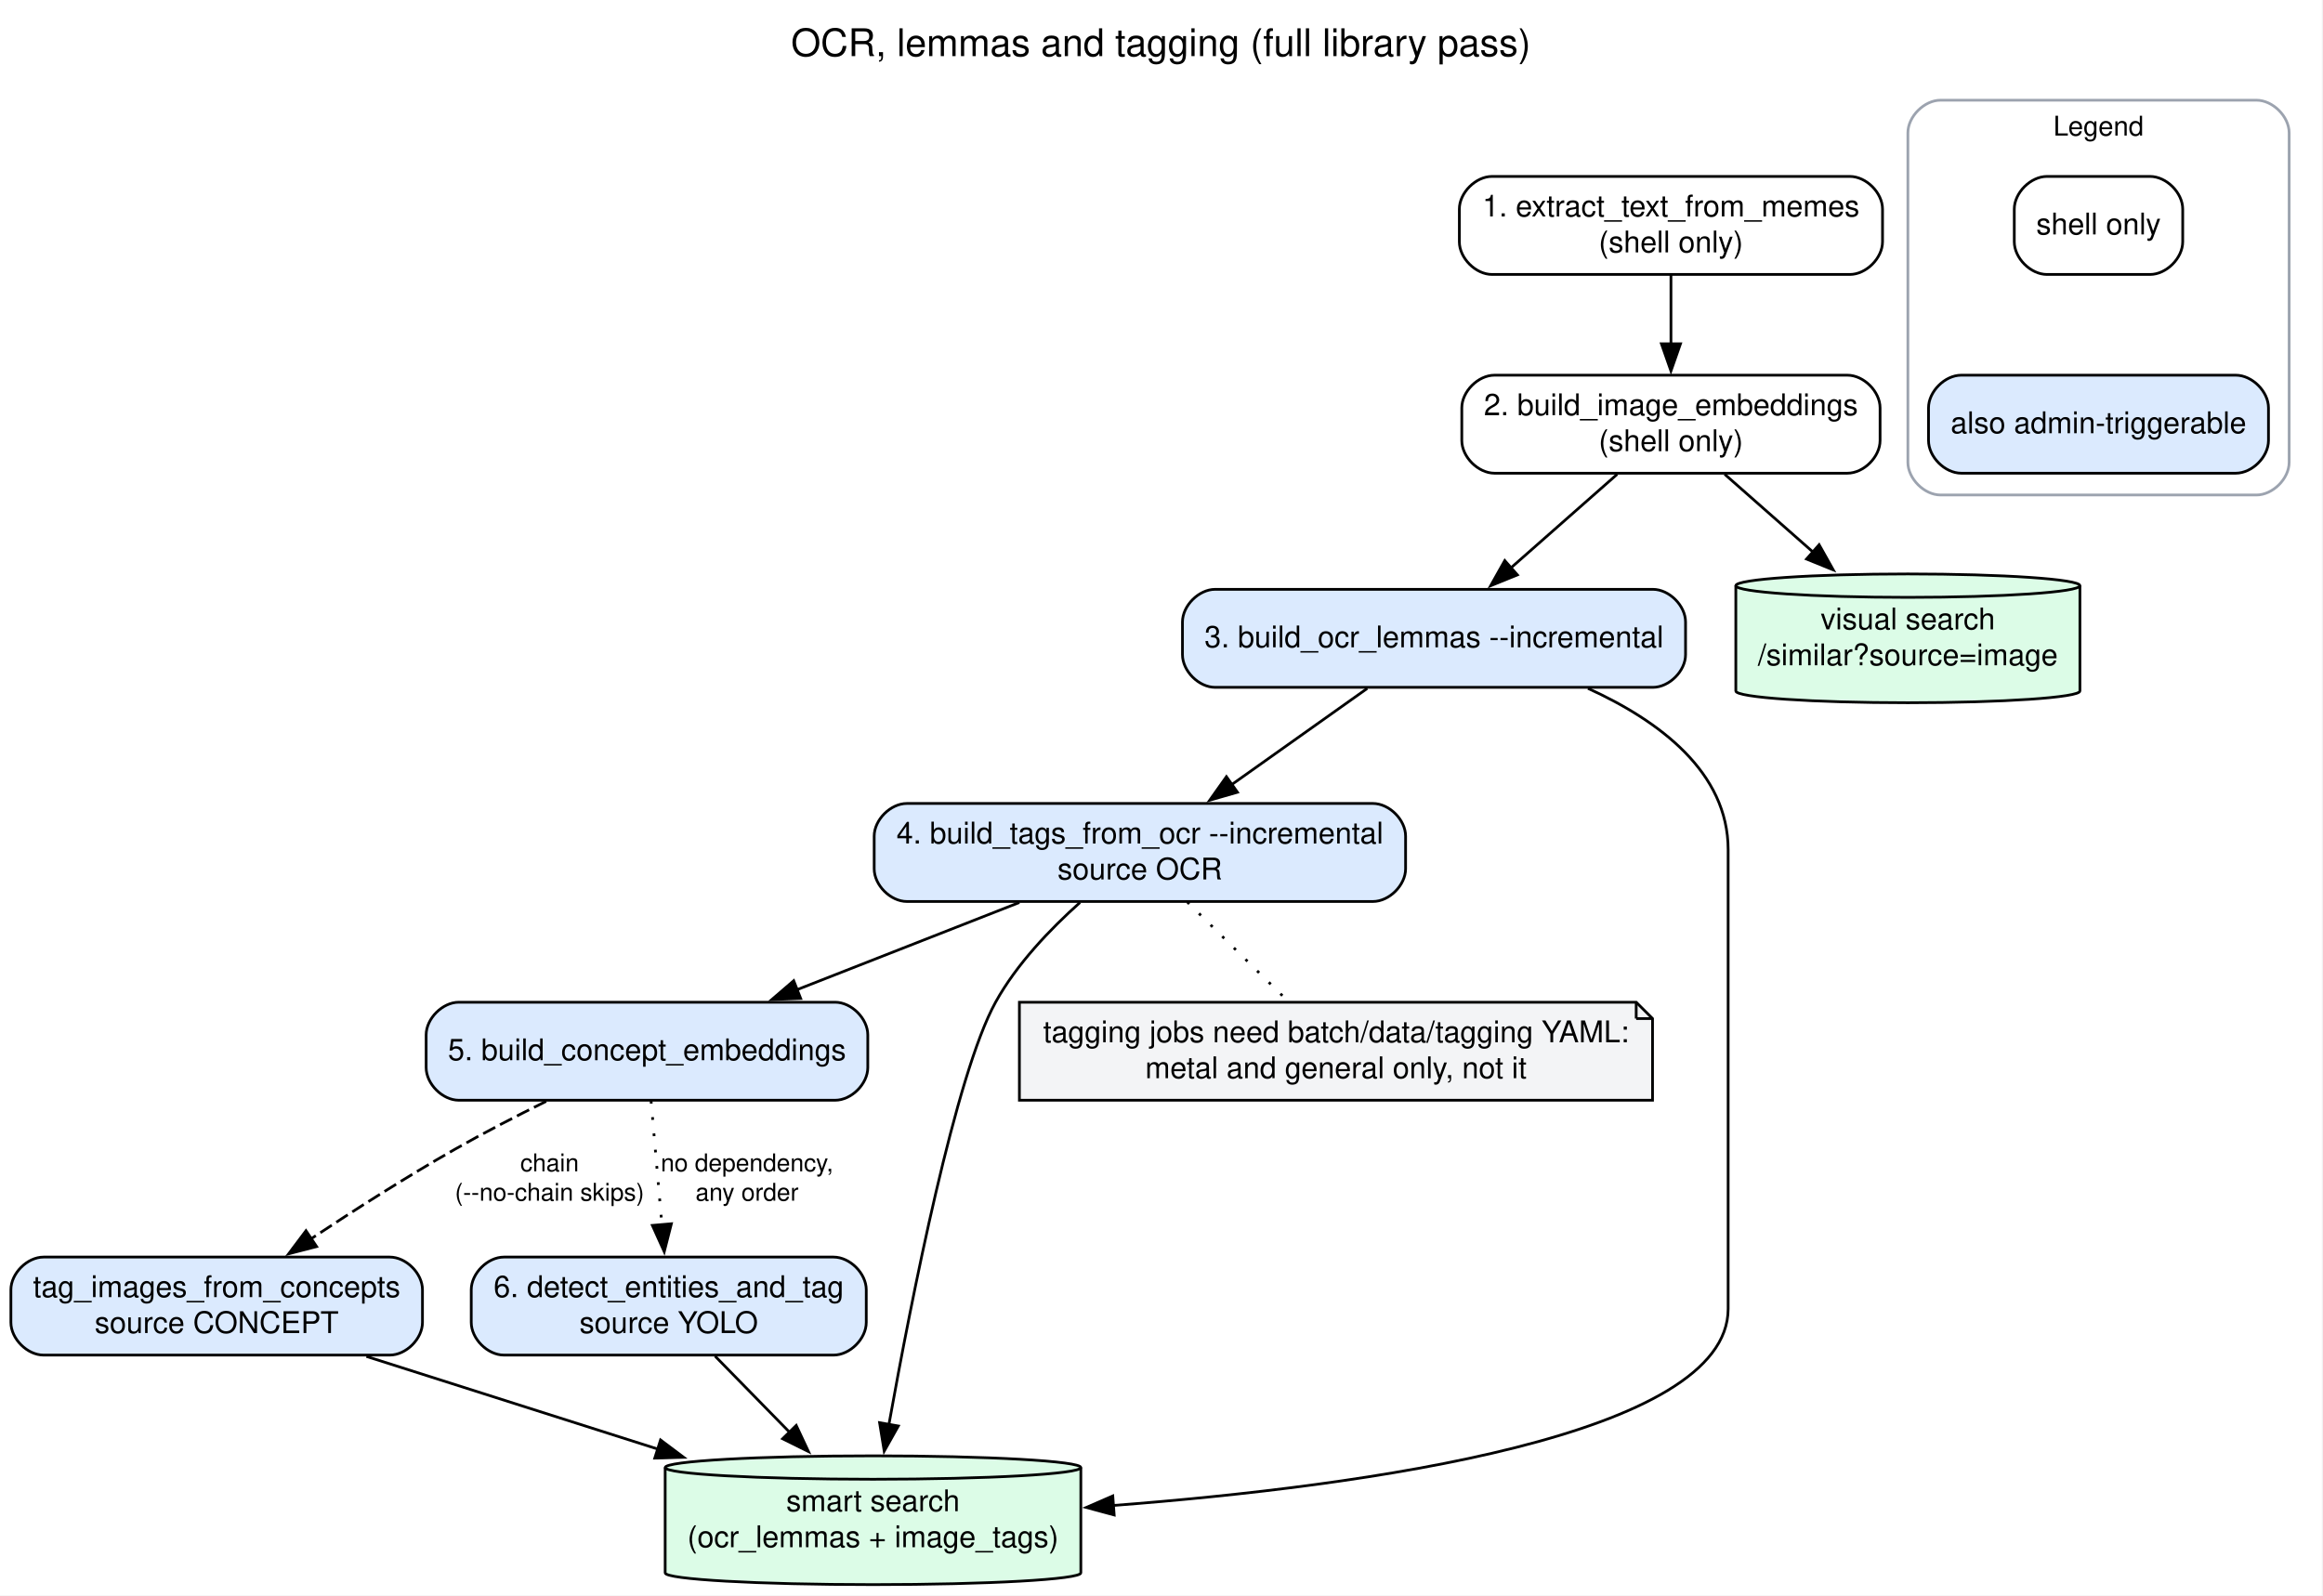
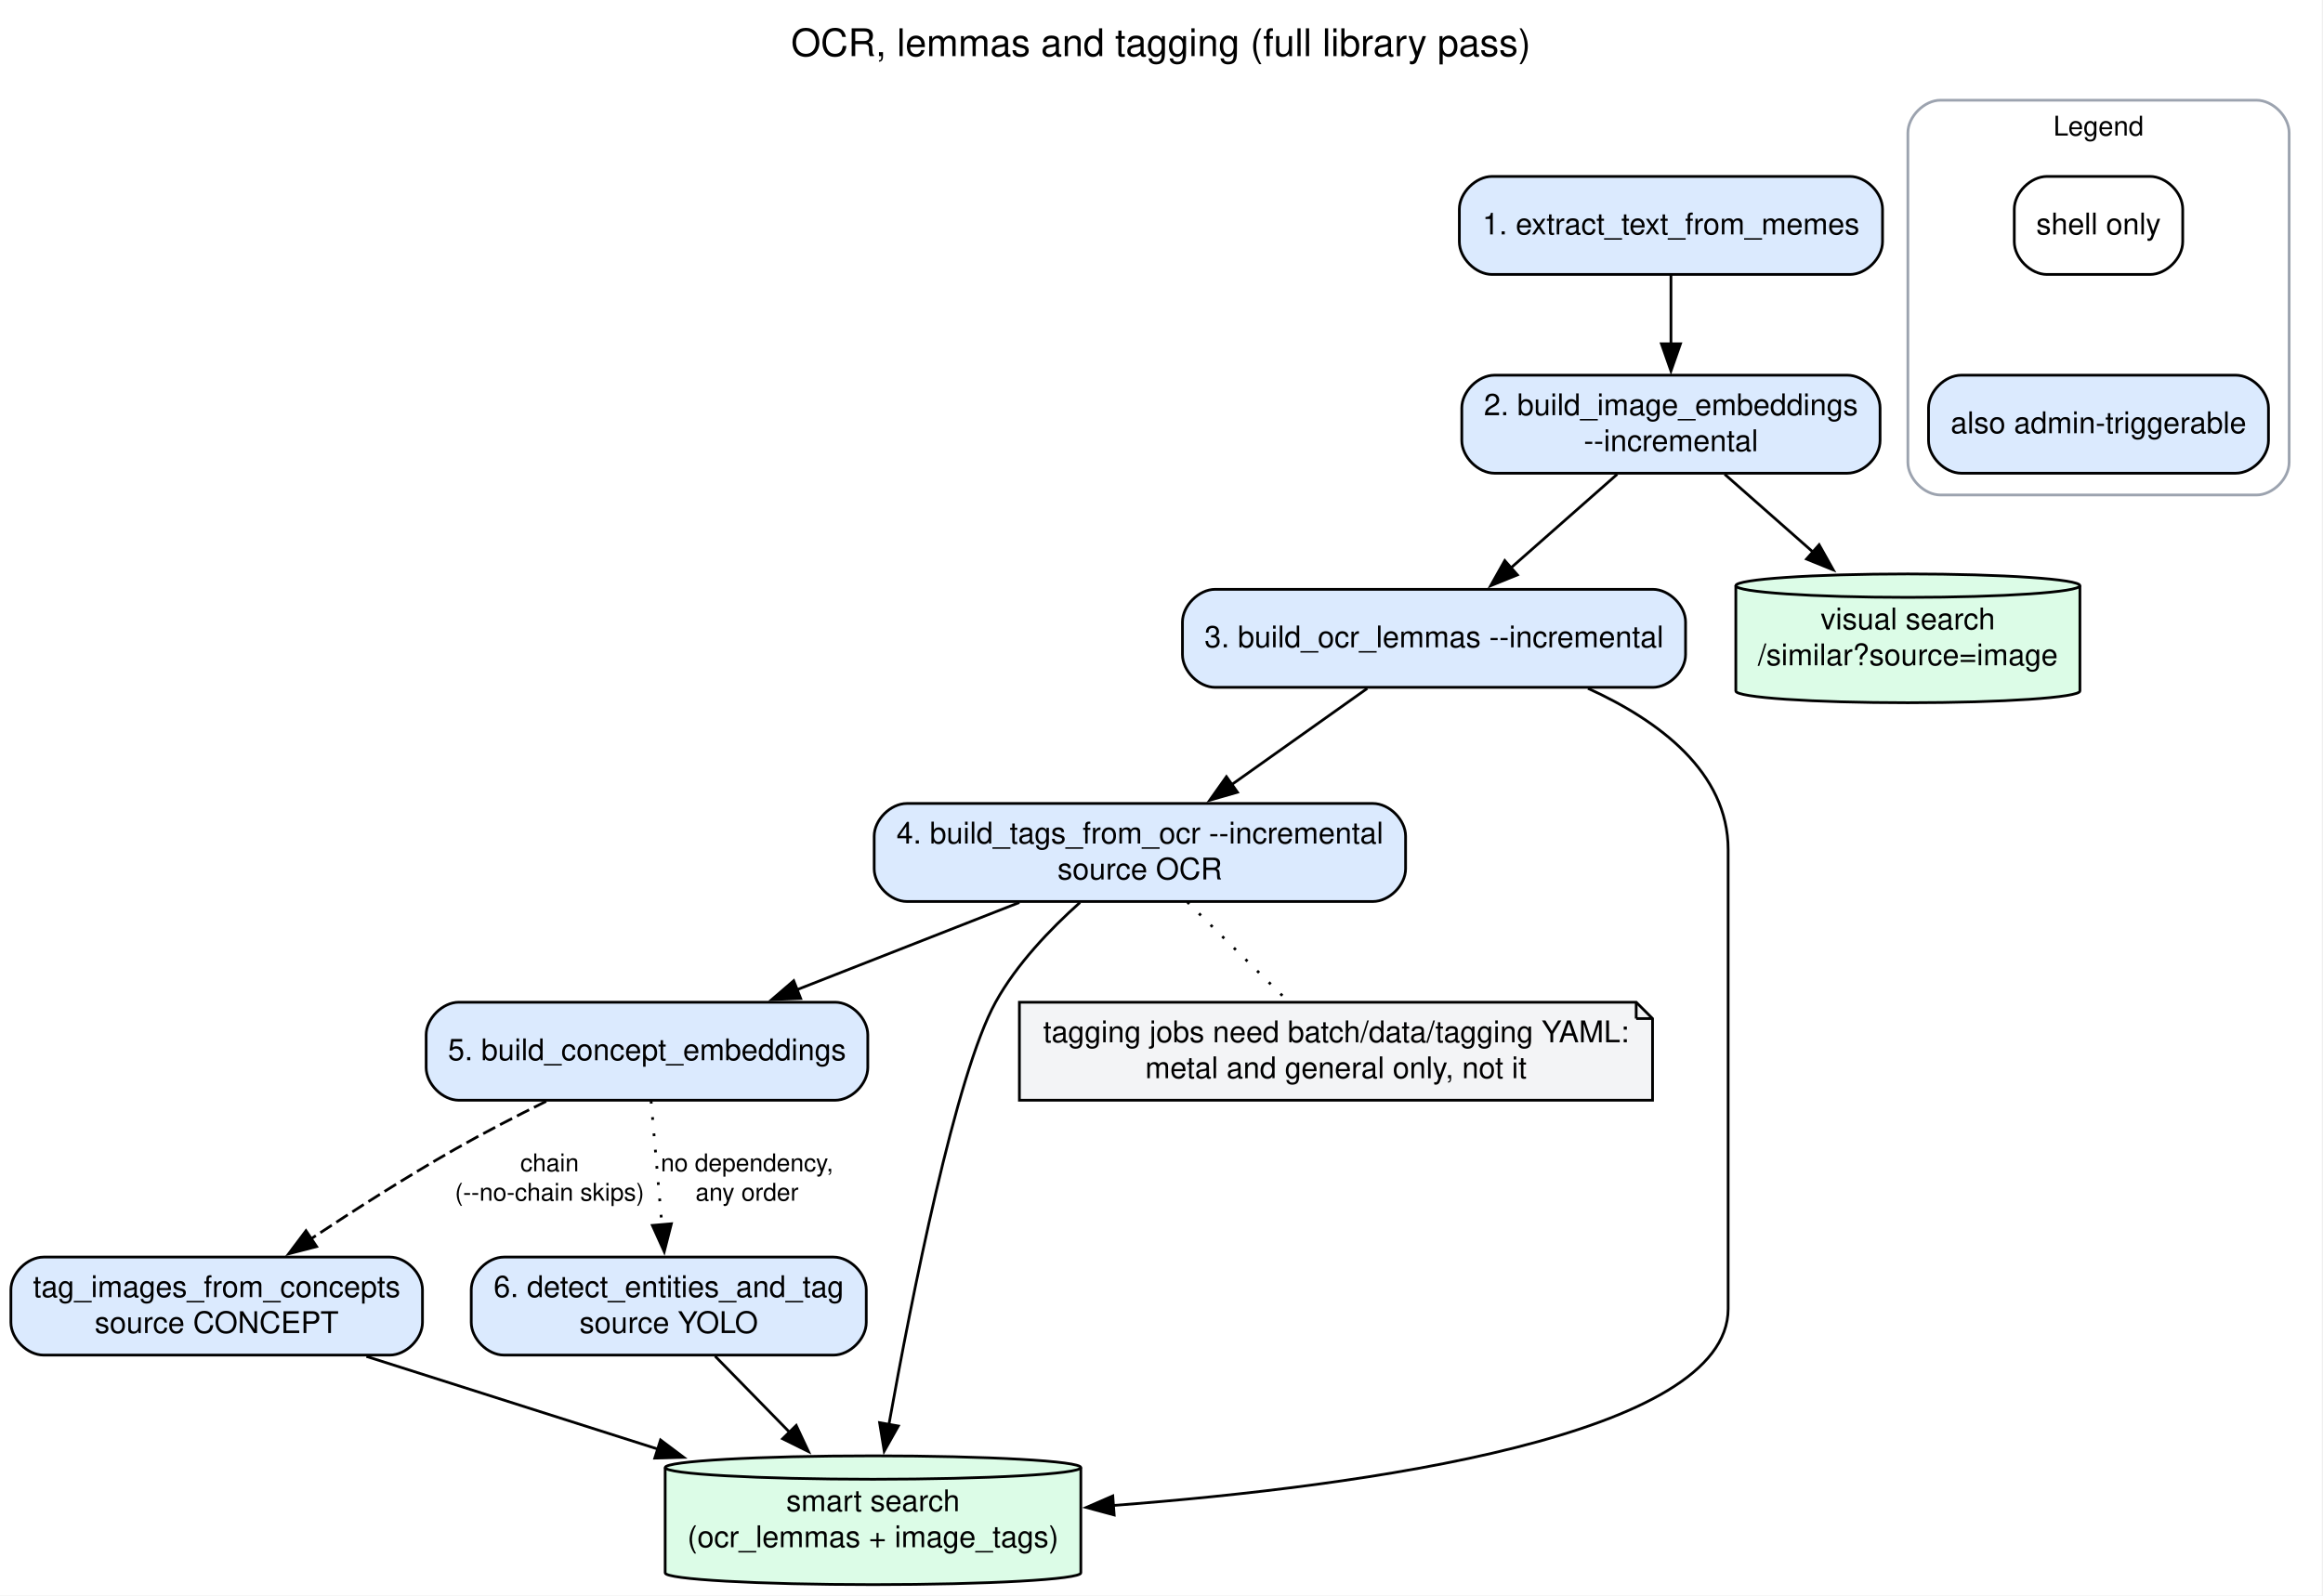
<svg xmlns="http://www.w3.org/2000/svg" width="853pt" height="586pt" viewBox="0.00 0.00 853.00 586.00">
  <g id="graph0" class="graph" transform="scale(1 1) rotate(0) translate(4 582)">
    <polygon fill="white" stroke="none" points="-4,4 -4,-582 848.57,-582 848.57,4 -4,4" />
    <text xml:space="preserve" text-anchor="middle" x="422.28" y="-561.4" font-family="Helvetica,sans-Serif" font-size="14.00">OCR, lemmas and tagging (full library pass)</text>
    <g id="clust1" class="cluster">
      <path fill="none" stroke="#9ca3af" d="M708.57,-400.2C708.57,-400.2 824.57,-400.2 824.57,-400.2 830.57,-400.2 836.57,-406.2 836.57,-412.2 836.57,-412.2 836.57,-533.2 836.57,-533.2 836.57,-539.2 830.57,-545.2 824.57,-545.2 824.57,-545.2 708.57,-545.2 708.57,-545.2 702.57,-545.2 696.57,-539.2 696.57,-533.2 696.57,-533.2 696.57,-412.2 696.57,-412.2 696.57,-406.2 702.57,-400.2 708.57,-400.2" />
      <text xml:space="preserve" text-anchor="middle" x="766.57" y="-532.2" font-family="Helvetica,sans-Serif" font-size="10.00">Legend</text>
    </g>
    <g id="node1" class="node">
-       <path fill="#ffffff" stroke="black" d="M675.26,-517.2C675.26,-517.2 543.87,-517.2 543.87,-517.2 537.87,-517.2 531.87,-511.2 531.87,-505.2 531.87,-505.2 531.87,-493.2 531.87,-493.2 531.87,-487.2 537.87,-481.2 543.87,-481.2 543.87,-481.2 675.26,-481.2 675.26,-481.2 681.26,-481.2 687.26,-487.2 687.26,-493.2 687.26,-493.2 687.26,-505.2 687.26,-505.2 687.26,-511.2 681.26,-517.2 675.26,-517.2" />
-       <text xml:space="preserve" text-anchor="middle" x="609.57" y="-502.5" font-family="Helvetica,sans-Serif" font-size="11.00">1. extract_text_from_memes</text>
-       <text xml:space="preserve" text-anchor="middle" x="609.57" y="-489.3" font-family="Helvetica,sans-Serif" font-size="11.00">(shell only)</text>
+       <path fill="#dbeafe" stroke="black" d="M675.26,-517.2C675.26,-517.2 543.87,-517.2 543.87,-517.2 537.87,-517.2 531.87,-511.2 531.87,-505.2 531.87,-505.2 531.87,-493.2 531.87,-493.2 531.87,-487.2 537.87,-481.2 543.87,-481.2 543.87,-481.2 675.26,-481.2 675.26,-481.2 681.26,-481.2 687.26,-487.2 687.26,-493.2 687.26,-493.2 687.26,-505.2 687.26,-505.2 687.26,-511.2 681.26,-517.2 675.26,-517.2" />
+       <text xml:space="preserve" text-anchor="middle" x="609.57" y="-495.9" font-family="Helvetica,sans-Serif" font-size="11.00">1. extract_text_from_memes</text>
    </g>
    <g id="node2" class="node">
-       <path fill="#ffffff" stroke="black" d="M674.36,-444.2C674.36,-444.2 544.77,-444.2 544.77,-444.2 538.77,-444.2 532.77,-438.2 532.77,-432.2 532.77,-432.2 532.77,-420.2 532.77,-420.2 532.77,-414.2 538.77,-408.2 544.77,-408.2 544.77,-408.2 674.36,-408.2 674.36,-408.2 680.36,-408.2 686.36,-414.2 686.36,-420.2 686.36,-420.2 686.36,-432.2 686.36,-432.2 686.36,-438.2 680.36,-444.2 674.36,-444.2" />
+       <path fill="#dbeafe" stroke="black" d="M674.36,-444.2C674.36,-444.2 544.77,-444.2 544.77,-444.2 538.77,-444.2 532.77,-438.2 532.77,-432.2 532.77,-432.2 532.77,-420.2 532.77,-420.2 532.77,-414.2 538.77,-408.2 544.77,-408.2 544.77,-408.2 674.36,-408.2 674.36,-408.2 680.36,-408.2 686.36,-414.2 686.36,-420.2 686.36,-420.2 686.36,-432.2 686.36,-432.2 686.36,-438.2 680.36,-444.2 674.36,-444.2" />
      <text xml:space="preserve" text-anchor="middle" x="609.57" y="-429.5" font-family="Helvetica,sans-Serif" font-size="11.00">2. build_image_embeddings</text>
-       <text xml:space="preserve" text-anchor="middle" x="609.57" y="-416.3" font-family="Helvetica,sans-Serif" font-size="11.00">(shell only)</text>
+       <text xml:space="preserve" text-anchor="middle" x="609.57" y="-416.3" font-family="Helvetica,sans-Serif" font-size="11.00">--incremental</text>
    </g>
    <g id="edge1" class="edge">
      <path fill="none" stroke="black" d="M609.57,-481.01C609.57,-473.43 609.57,-464.3 609.57,-455.74" />
      <polygon fill="black" stroke="black" points="613.07,-455.74 609.57,-445.74 606.07,-455.74 613.07,-455.74" />
    </g>
    <g id="node3" class="node">
      <path fill="#dbeafe" stroke="black" d="M602.93,-365.55C602.93,-365.55 442.2,-365.55 442.2,-365.55 436.2,-365.55 430.2,-359.55 430.2,-353.55 430.2,-353.55 430.2,-341.55 430.2,-341.55 430.2,-335.55 436.2,-329.55 442.2,-329.55 442.2,-329.55 602.93,-329.55 602.93,-329.55 608.93,-329.55 614.93,-335.55 614.93,-341.55 614.93,-341.55 614.93,-353.55 614.93,-353.55 614.93,-359.55 608.93,-365.55 602.93,-365.55" />
      <text xml:space="preserve" text-anchor="middle" x="522.57" y="-344.25" font-family="Helvetica,sans-Serif" font-size="11.00">3. build_ocr_lemmas --incremental</text>
    </g>
    <g id="edge2" class="edge">
      <path fill="none" stroke="black" d="M589.82,-407.81C578.26,-397.61 563.45,-384.57 550.68,-373.32" />
      <polygon fill="black" stroke="black" points="553.18,-370.86 543.36,-366.87 548.55,-376.11 553.18,-370.86" />
    </g>
    <g id="node9" class="node">
      <path fill="#dcfce7" stroke="black" d="M759.74,-366.9C759.74,-369.27 731.42,-371.2 696.57,-371.2 661.71,-371.2 633.39,-369.27 633.39,-366.9 633.39,-366.9 633.39,-328.2 633.39,-328.2 633.39,-325.83 661.71,-323.9 696.57,-323.9 731.42,-323.9 759.74,-325.83 759.74,-328.2 759.74,-328.2 759.74,-366.9 759.74,-366.9" />
      <path fill="none" stroke="black" d="M759.74,-366.9C759.74,-364.53 731.42,-362.6 696.57,-362.6 661.71,-362.6 633.39,-364.53 633.39,-366.9" />
      <text xml:space="preserve" text-anchor="middle" x="696.57" y="-350.85" font-family="Helvetica,sans-Serif" font-size="11.00">visual search</text>
      <text xml:space="preserve" text-anchor="middle" x="696.57" y="-337.65" font-family="Helvetica,sans-Serif" font-size="11.00">/similar?source=image</text>
    </g>
    <g id="edge11" class="edge">
      <path fill="none" stroke="black" d="M629.31,-407.81C638.88,-399.37 650.67,-388.99 661.69,-379.28" />
      <polygon fill="black" stroke="black" points="663.98,-381.93 669.17,-372.69 659.35,-376.67 663.98,-381.93" />
    </g>
    <g id="node4" class="node">
      <path fill="#dbeafe" stroke="black" d="M500.13,-286.9C500.13,-286.9 329,-286.9 329,-286.9 323,-286.9 317,-280.9 317,-274.9 317,-274.9 317,-262.9 317,-262.9 317,-256.9 323,-250.9 329,-250.9 329,-250.9 500.13,-250.9 500.13,-250.9 506.13,-250.9 512.13,-256.9 512.13,-262.9 512.13,-262.9 512.13,-274.9 512.13,-274.9 512.13,-280.9 506.13,-286.9 500.13,-286.9" />
      <text xml:space="preserve" text-anchor="middle" x="414.57" y="-272.2" font-family="Helvetica,sans-Serif" font-size="11.00">4. build_tags_from_ocr --incremental</text>
      <text xml:space="preserve" text-anchor="middle" x="414.57" y="-259" font-family="Helvetica,sans-Serif" font-size="11.00">source OCR</text>
    </g>
    <g id="edge3" class="edge">
      <path fill="none" stroke="black" d="M498.06,-329.16C483.28,-318.67 464.26,-305.17 448.1,-293.7" />
      <polygon fill="black" stroke="black" points="450.39,-291.03 440.21,-288.1 446.34,-296.74 450.39,-291.03" />
    </g>
    <g id="node8" class="node">
      <path fill="#dcfce7" stroke="black" d="M392.88,-43C392.88,-45.37 358.68,-47.3 316.57,-47.3 274.45,-47.3 240.25,-45.37 240.25,-43 240.25,-43 240.25,-4.3 240.25,-4.3 240.25,-1.93 274.45,0 316.57,0 358.68,0 392.88,-1.93 392.88,-4.3 392.88,-4.3 392.88,-43 392.88,-43" />
      <path fill="none" stroke="black" d="M392.88,-43C392.88,-40.63 358.68,-38.7 316.57,-38.7 274.45,-38.7 240.25,-40.63 240.25,-43" />
      <text xml:space="preserve" text-anchor="middle" x="316.57" y="-26.95" font-family="Helvetica,sans-Serif" font-size="11.00">smart search</text>
      <text xml:space="preserve" text-anchor="middle" x="316.57" y="-13.75" font-family="Helvetica,sans-Serif" font-size="11.00">(ocr_lemmas + image_tags)</text>
    </g>
    <g id="edge7" class="edge">
      <path fill="none" stroke="black" d="M579.1,-329.17C605.23,-317.28 630.57,-298.41 630.57,-269.9 630.57,-269.9 630.57,-269.9 630.57,-101.3 630.57,-54.57 497.66,-36.2 404.78,-29.07" />
      <polygon fill="black" stroke="black" points="405.12,-25.58 394.89,-28.34 404.61,-32.57 405.12,-25.58" />
    </g>
    <g id="node5" class="node">
      <path fill="#dbeafe" stroke="black" d="M302.65,-213.9C302.65,-213.9 164.48,-213.9 164.48,-213.9 158.48,-213.9 152.48,-207.9 152.48,-201.9 152.48,-201.9 152.48,-189.9 152.48,-189.9 152.48,-183.9 158.48,-177.9 164.48,-177.9 164.48,-177.9 302.65,-177.9 302.65,-177.9 308.65,-177.9 314.65,-183.9 314.65,-189.9 314.65,-189.9 314.65,-201.9 314.65,-201.9 314.65,-207.9 308.65,-213.9 302.65,-213.9" />
      <text xml:space="preserve" text-anchor="middle" x="233.57" y="-192.6" font-family="Helvetica,sans-Serif" font-size="11.00">5. build_concept_embeddings</text>
    </g>
    <g id="edge4" class="edge">
      <path fill="none" stroke="black" d="M370.29,-250.53C345.64,-240.86 314.73,-228.74 288.54,-218.46" />
      <polygon fill="black" stroke="black" points="290.01,-215.28 279.42,-214.89 287.45,-221.8 290.01,-215.28" />
    </g>
    <g id="edge8" class="edge">
      <path fill="none" stroke="black" d="M392.57,-250.53C381.72,-240.85 369.32,-227.93 361.57,-213.9 346.96,-187.47 330.8,-105.6 322.38,-58.66" />
      <polygon fill="black" stroke="black" points="325.87,-58.26 320.68,-49.02 318.98,-59.48 325.87,-58.26" />
    </g>
    <g id="node10" class="node">
      <polygon fill="#f3f4f6" stroke="black" points="596.81,-213.9 370.32,-213.9 370.32,-177.9 602.81,-177.9 602.81,-207.9 596.81,-213.9" />
      <polyline fill="none" stroke="black" points="596.81,-213.9 596.81,-207.9" />
      <polyline fill="none" stroke="black" points="602.81,-207.9 596.81,-207.9" />
      <text xml:space="preserve" text-anchor="middle" x="486.57" y="-199.2" font-family="Helvetica,sans-Serif" font-size="11.00">tagging jobs need batch/data/tagging YAML:</text>
      <text xml:space="preserve" text-anchor="middle" x="486.57" y="-186" font-family="Helvetica,sans-Serif" font-size="11.00">metal and general only, not it</text>
    </g>
    <g id="edge12" class="edge">
      <path fill="none" stroke="black" stroke-dasharray="1,5" d="M431.99,-250.71C443.23,-239.63 457.79,-225.27 469.05,-214.17" />
    </g>
    <g id="node6" class="node">
      <path fill="#dbeafe" stroke="black" d="M139.13,-120.3C139.13,-120.3 12,-120.3 12,-120.3 6,-120.3 0,-114.3 0,-108.3 0,-108.3 0,-96.3 0,-96.3 0,-90.3 6,-84.3 12,-84.3 12,-84.3 139.13,-84.3 139.13,-84.3 145.13,-84.3 151.13,-90.3 151.13,-96.3 151.13,-96.3 151.13,-108.3 151.13,-108.3 151.13,-114.3 145.13,-120.3 139.13,-120.3" />
      <text xml:space="preserve" text-anchor="middle" x="75.57" y="-105.6" font-family="Helvetica,sans-Serif" font-size="11.00">tag_images_from_concepts</text>
      <text xml:space="preserve" text-anchor="middle" x="75.57" y="-92.4" font-family="Helvetica,sans-Serif" font-size="11.00">source CONCEPT</text>
    </g>
    <g id="edge6" class="edge">
      <path fill="none" stroke="black" stroke-dasharray="5,2" d="M196.55,-177.51C185.63,-172.12 173.74,-165.99 163.05,-159.9 145.21,-149.75 126,-137.48 110.14,-126.96" />
      <polygon fill="black" stroke="black" points="112.26,-124.16 102,-121.51 108.36,-129.98 112.26,-124.16" />
      <text xml:space="preserve" text-anchor="middle" x="197.81" y="-151.8" font-family="Helvetica,sans-Serif" font-size="9.00">chain</text>
      <text xml:space="preserve" text-anchor="middle" x="197.81" y="-141" font-family="Helvetica,sans-Serif" font-size="9.00">(--no-chain skips)</text>
    </g>
    <g id="node7" class="node">
      <path fill="#dbeafe" stroke="black" d="M302.09,-120.3C302.09,-120.3 181.04,-120.3 181.04,-120.3 175.04,-120.3 169.04,-114.3 169.04,-108.3 169.04,-108.3 169.04,-96.3 169.04,-96.3 169.04,-90.3 175.04,-84.3 181.04,-84.3 181.04,-84.3 302.09,-84.3 302.09,-84.3 308.09,-84.3 314.09,-90.3 314.09,-96.3 314.09,-96.3 314.09,-108.3 314.09,-108.3 314.09,-114.3 308.09,-120.3 302.09,-120.3" />
      <text xml:space="preserve" text-anchor="middle" x="241.57" y="-105.6" font-family="Helvetica,sans-Serif" font-size="11.00">6. detect_entities_and_tag</text>
      <text xml:space="preserve" text-anchor="middle" x="241.57" y="-92.4" font-family="Helvetica,sans-Serif" font-size="11.00">source YOLO</text>
    </g>
    <g id="edge5" class="edge">
      <path fill="none" stroke="black" stroke-dasharray="1,5" d="M235.07,-177.67C236.19,-164.83 237.75,-147 239.06,-132.02" />
      <polygon fill="black" stroke="black" points="242.53,-132.54 239.91,-122.27 235.55,-131.93 242.53,-132.54" />
      <text xml:space="preserve" text-anchor="middle" x="270.31" y="-151.8" font-family="Helvetica,sans-Serif" font-size="9.00">no dependency,</text>
      <text xml:space="preserve" text-anchor="middle" x="270.31" y="-141" font-family="Helvetica,sans-Serif" font-size="9.00">any order</text>
    </g>
    <g id="edge9" class="edge">
      <path fill="none" stroke="black" d="M130.55,-83.81C162.28,-73.72 202.71,-60.86 237.77,-49.71" />
      <polygon fill="black" stroke="black" points="238.55,-53.13 247.02,-46.77 236.43,-46.46 238.55,-53.13" />
    </g>
    <g id="edge10" class="edge">
      <path fill="none" stroke="black" d="M258.58,-83.91C266.67,-75.64 276.6,-65.5 285.93,-55.96" />
      <polygon fill="black" stroke="black" points="288.37,-58.47 292.87,-48.87 283.37,-53.57 288.37,-58.47" />
    </g>
    <g id="node11" class="node">
      <path fill="#ffffff" stroke="black" d="M785.49,-517.2C785.49,-517.2 747.64,-517.2 747.64,-517.2 741.64,-517.2 735.64,-511.2 735.64,-505.2 735.64,-505.2 735.64,-493.2 735.64,-493.2 735.64,-487.2 741.64,-481.2 747.64,-481.2 747.64,-481.2 785.49,-481.2 785.49,-481.2 791.49,-481.2 797.49,-487.2 797.49,-493.2 797.49,-493.2 797.49,-505.2 797.49,-505.2 797.49,-511.2 791.49,-517.2 785.49,-517.2" />
      <text xml:space="preserve" text-anchor="middle" x="766.57" y="-495.9" font-family="Helvetica,sans-Serif" font-size="11.00">shell only</text>
    </g>
    <g id="node12" class="node">
      <path fill="#dbeafe" stroke="black" d="M816.98,-444.2C816.98,-444.2 716.15,-444.2 716.15,-444.2 710.15,-444.2 704.15,-438.2 704.15,-432.2 704.15,-432.2 704.15,-420.2 704.15,-420.2 704.15,-414.2 710.15,-408.2 716.15,-408.2 716.15,-408.2 816.98,-408.2 816.98,-408.2 822.98,-408.2 828.98,-414.2 828.98,-420.2 828.98,-420.2 828.98,-432.2 828.98,-432.2 828.98,-438.2 822.98,-444.2 816.98,-444.2" />
      <text xml:space="preserve" text-anchor="middle" x="766.57" y="-422.9" font-family="Helvetica,sans-Serif" font-size="11.00">also admin-triggerable</text>
    </g>
  </g>
</svg>
